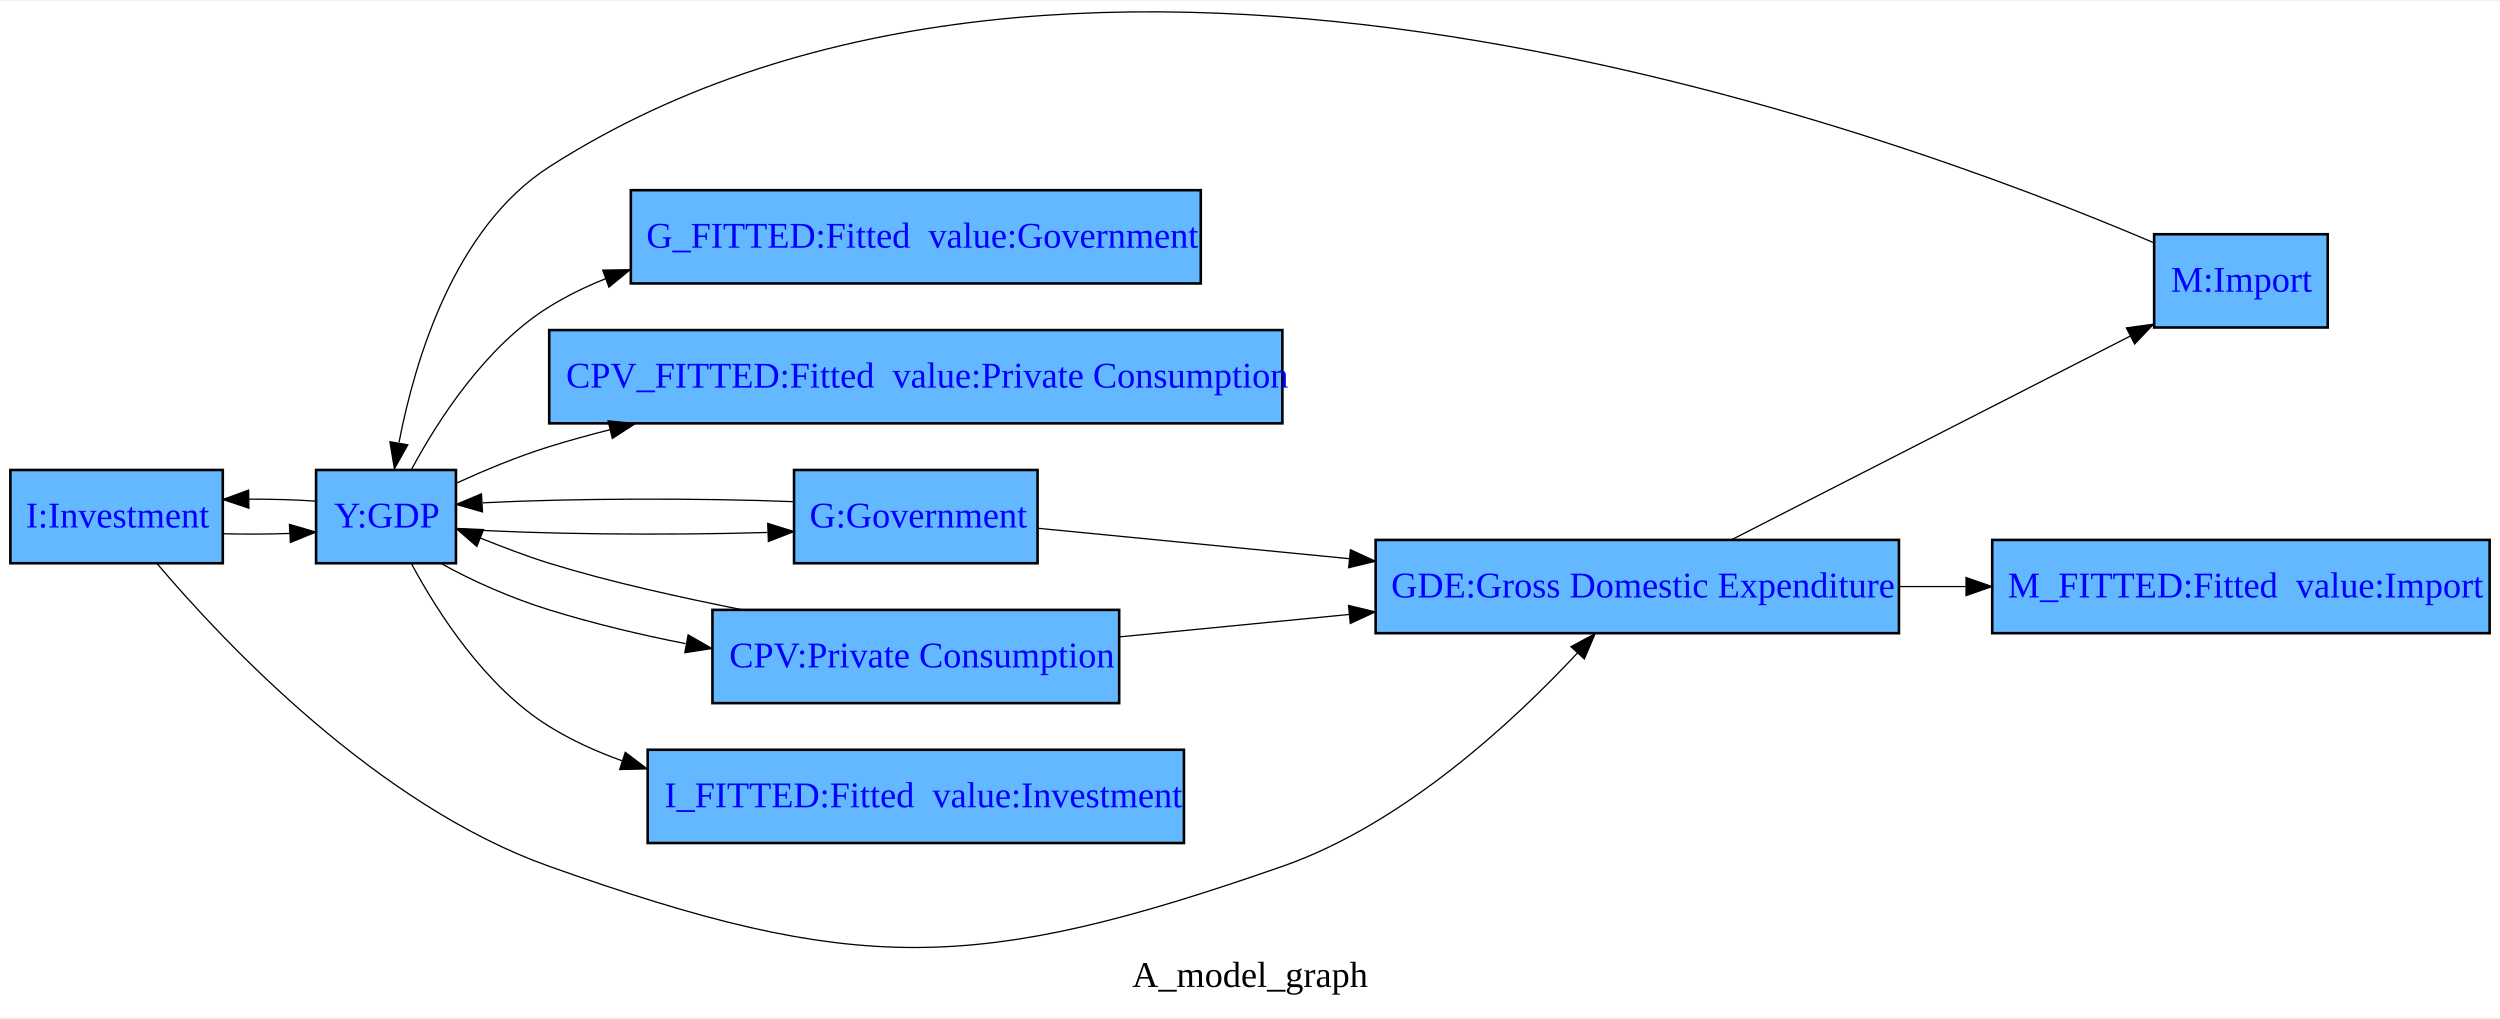
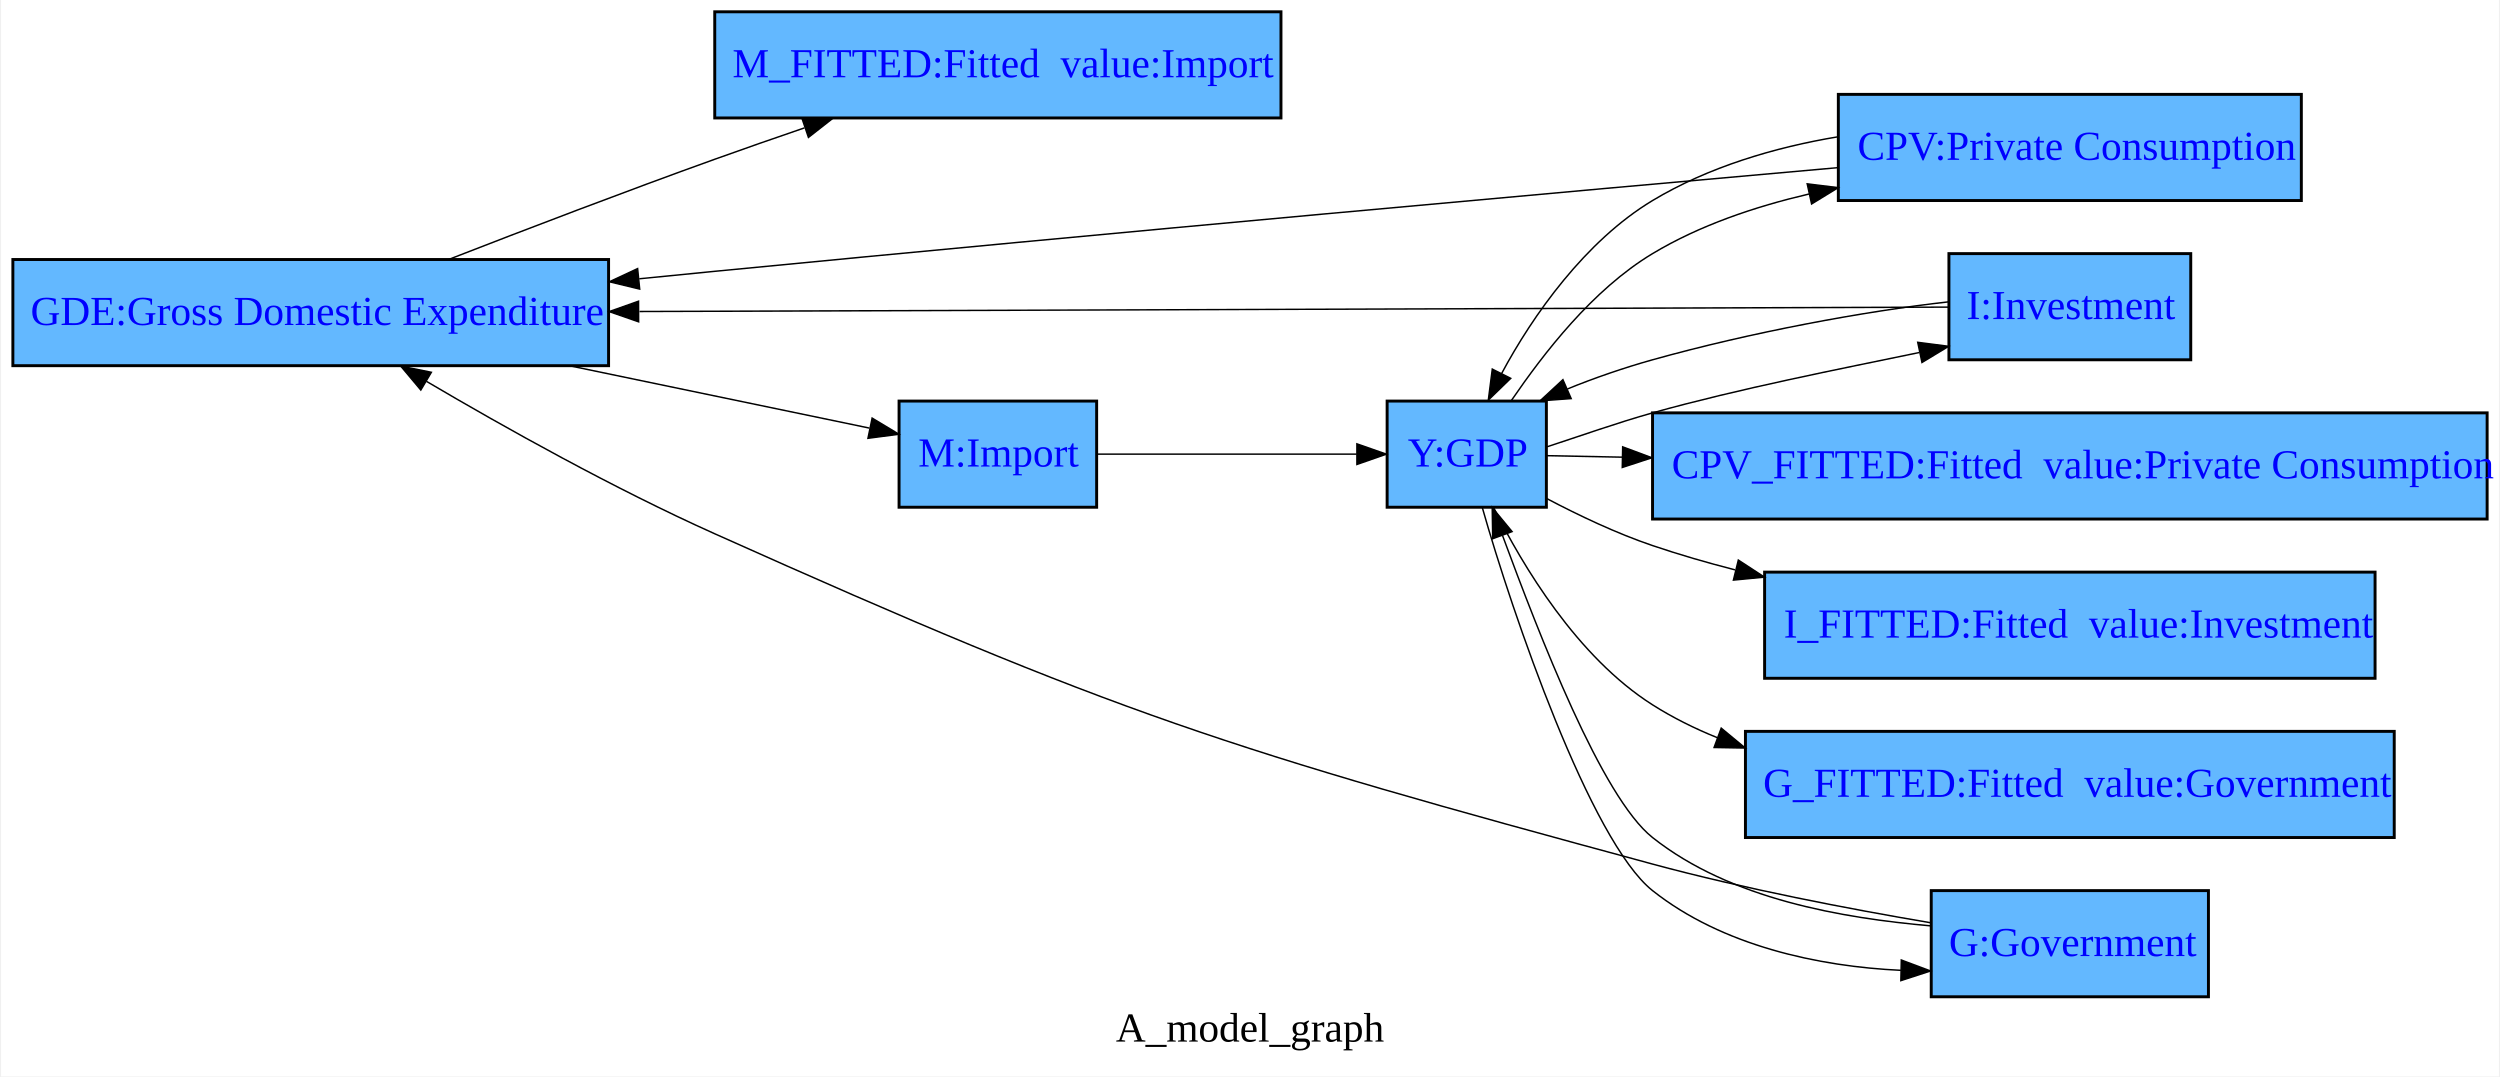
- <svg xmlns="http://www.w3.org/2000/svg" xmlns:xlink="http://www.w3.org/1999/xlink" width="432pt" height="176pt" viewBox="0.00 0.00 432.00 175.65">
-   <g id="graph0" class="graph" transform="scale(0.447668 0.447668) rotate(0) translate(4 388.37)">
-     <polygon fill="white" stroke="none" points="-4,4 -4,-388.37 961,-388.37 961,4 -4,4" />
-     <text text-anchor="middle" x="478.5" y="-7.8" font-family="Times New Roman,serif" font-size="14.00">A_model_graph</text>
+ <svg xmlns="http://www.w3.org/2000/svg" xmlns:xlink="http://www.w3.org/1999/xlink" width="432pt" height="186pt" viewBox="0.00 0.00 432.00 186.16">
+   <g id="graph0" class="graph" transform="scale(0.510035 0.510035) rotate(0) translate(4 361)">
+     <polygon fill="white" stroke="none" points="-4,4 -4,-361 843,-361 843,4 -4,4" />
+     <text text-anchor="middle" x="419.5" y="-7.8" font-family="Times New Roman,serif" font-size="14.00">A_model_graph</text>
    <g id="node1" class="node">
      <g id="a_node1">
-         <a xlink:title="Investment FRML &lt;FIXABLE, DAMP&gt; I = (I(-1)*EXP(I_A+ (-C2_I*(LOG(I(-1))-LOG(Y(-1)-G(-1))-C1_I)+C3_I*((LOG(Y))-(LOG(Y(-1))))) )) * (1-I_D)+ I_X*I_D $">
-           <polygon fill="#63b8ff" stroke="black" points="82,-207.35 0,-207.35 0,-171.35 82,-171.35 82,-207.35" />
-           <text text-anchor="start" x="6" y="-185.15" font-family="Times New Roman,serif" font-size="14.00" fill="blue">I:Investment</text>
+         <a xlink:title="Gross Domestic Expenditure FRML &lt;IDENT&gt; GDE = CPV+I+G$">
+           <polygon fill="#63b8ff" stroke="black" points="202,-273 0,-273 0,-237 202,-237 202,-273" />
+           <text text-anchor="start" x="6" y="-250.8" font-family="Times New Roman,serif" font-size="14.00" fill="blue">GDE:Gross Domestic Expenditure</text>
+         </a>
+       </g>
+     </g>
+     <g id="node8" class="node">
+       <g id="a_node8">
+         <a xlink:title="Fitted  value:Import FRML &lt;FIT&gt; M_FITTED = M(-1)*EXP( (-C2_M*(LOG(M(-1))-LOG(GDE(-1))-C1_M)+C3_M*((LOG(GDE))-(LOG(GDE(-1))))) )$">
+           <polygon fill="#63b8ff" stroke="black" points="430,-357 238,-357 238,-321 430,-321 430,-357" />
+           <text text-anchor="start" x="244" y="-334.8" font-family="Times New Roman,serif" font-size="14.00" fill="blue">M_FITTED:Fitted  value:Import</text>
+         </a>
+       </g>
+     </g>
+     <g id="edge10" class="edge">
+       <g id="a_edge10">
+         <a xlink:href="bogus" xlink:title="NA">
+           <path fill="none" stroke="black" stroke-width="0.5" d="M147.78,-273.03C174.08,-283.26 207.79,-296.14 238,-307 247.8,-310.52 258.22,-314.15 268.42,-317.64" />
+           <polygon fill="black" stroke="black" stroke-width="0.5" points="267.52,-321.03 278.11,-320.93 269.77,-314.4 267.52,-321.03" />
+         </a>
+       </g>
+     </g>
+     <g id="node9" class="node">
+       <g id="a_node9">
+         <a xlink:title="Import FRML &lt;FIXABLE, DAMP&gt; M = (M(-1)*EXP(M_A+ (-C2_M*(LOG(M(-1))-LOG(GDE(-1))-C1_M)+C3_M*((LOG(GDE))-(LOG(GDE(-1))))) )) * (1-M_D)+ M_X*M_D $">
+           <polygon fill="#63b8ff" stroke="black" points="367.5,-225 300.5,-225 300.5,-189 367.5,-189 367.5,-225" />
+           <text text-anchor="start" x="307" y="-202.8" font-family="Times New Roman,serif" font-size="14.00" fill="blue">M:Import</text>
+         </a>
+       </g>
+     </g>
+     <g id="edge8" class="edge">
+       <g id="a_edge8">
+         <a xlink:href="bogus" xlink:title="NA">
+           <path fill="none" stroke="black" stroke-width="0.5" d="M188.67,-236.99C223.45,-229.76 261.95,-221.76 290.43,-215.84" />
+           <polygon fill="black" stroke="black" stroke-width="0.5" points="291.37,-219.23 300.45,-213.76 289.95,-212.37 291.37,-219.23" />
        </a>
      </g>
    </g>
    <g id="node2" class="node">
      <g id="a_node2">
+         <a xlink:title="Fitted  value:Private Consumption FRML &lt;FIT&gt; CPV_FITTED = CPV(-1)*EXP( (-C2_CPV*(LOG(CPV(-1))-LOG(Y(-1))-C1_CPV)+C3_CPV*((LOG(Y))-(LOG(Y(-1))))) )$">
+           <polygon fill="#63b8ff" stroke="black" points="839,-221 556,-221 556,-185 839,-185 839,-221" />
+           <text text-anchor="start" x="562.5" y="-198.8" font-family="Times New Roman,serif" font-size="14.00" fill="blue">CPV_FITTED:Fitted  value:Private Consumption</text>
+         </a>
+       </g>
+     </g>
+     <g id="node3" class="node">
+       <g id="a_node3">
+         <a xlink:title="Fitted  value:Investment FRML &lt;FIT&gt; I_FITTED = I(-1)*EXP( (-C2_I*(LOG(I(-1))-LOG(Y(-1)-G(-1))-C1_I)+C3_I*((LOG(Y))-(LOG(Y(-1))))) )$">
+           <polygon fill="#63b8ff" stroke="black" points="801,-167 594,-167 594,-131 801,-131 801,-167" />
+           <text text-anchor="start" x="600.5" y="-144.8" font-family="Times New Roman,serif" font-size="14.00" fill="blue">I_FITTED:Fitted  value:Investment</text>
+         </a>
+       </g>
+     </g>
+     <g id="node4" class="node">
+       <g id="a_node4">
+         <a xlink:title="Private Consumption FRML &lt;FIXABLE, DAMP&gt; CPV = (CPV(-1)*EXP(CPV_A+ (-C2_CPV*(LOG(CPV(-1))-LOG(Y(-1))-C1_CPV)+C3_CPV*((LOG(Y))-(LOG(Y(-1))))) )) * (1-CPV_D)+ CPV_X*CPV_D $">
+           <polygon fill="#63b8ff" stroke="black" points="776,-329 619,-329 619,-293 776,-293 776,-329" />
+           <text text-anchor="start" x="625.5" y="-306.8" font-family="Times New Roman,serif" font-size="14.00" fill="blue">CPV:Private Consumption</text>
+         </a>
+       </g>
+     </g>
+     <g id="edge13" class="edge">
+       <g id="a_edge13">
+         <a xlink:href="bogus" xlink:title="NA">
+           <path fill="none" stroke="black" stroke-width="0.5" d="M618.59,-304.13C527.35,-296.03 371.66,-282 238,-269 229.68,-268.19 221.07,-267.34 212.42,-266.47" />
+           <polygon fill="black" stroke="black" stroke-width="0.5" points="212.55,-262.97 202.25,-265.45 211.85,-269.93 212.55,-262.97" />
+         </a>
+       </g>
+     </g>
+     <g id="node6" class="node">
+       <g id="a_node6">
        <a xlink:title="GDP FRML &lt;IDENT&gt; Y = CPV+I+G+X-M+YDISC$">
-           <polygon fill="#63b8ff" stroke="black" points="172,-207.35 118,-207.35 118,-171.35 172,-171.35 172,-207.35" />
-           <text text-anchor="start" x="125" y="-185.15" font-family="Times New Roman,serif" font-size="14.00" fill="blue">Y:GDP</text>
+           <polygon fill="#63b8ff" stroke="black" points="520,-225 466,-225 466,-189 520,-189 520,-225" />
+           <text text-anchor="start" x="473" y="-202.8" font-family="Times New Roman,serif" font-size="14.00" fill="blue">Y:GDP</text>
+         </a>
+       </g>
+     </g>
+     <g id="edge1" class="edge">
+       <g id="a_edge1">
+         <a xlink:href="bogus" xlink:title="NA">
+           <path fill="none" stroke="black" stroke-width="0.5" d="M618.96,-314.63C597.44,-311.05 574.84,-304.33 556,-293 533.27,-279.33 515.39,-254.11 504.79,-234.28" />
+           <polygon fill="black" stroke="black" stroke-width="0.5" points="507.91,-232.71 500.31,-225.33 501.66,-235.84 507.91,-232.71" />
+         </a>
+       </g>
+     </g>
+     <g id="node5" class="node">
+       <g id="a_node5">
+         <a xlink:title="Investment FRML &lt;FIXABLE, DAMP&gt; I = (I(-1)*EXP(I_A+ (-C2_I*(LOG(I(-1))-LOG(Y(-1)-G(-1))-C1_I)+C3_I*((LOG(Y))-(LOG(Y(-1))))) )) * (1-I_D)+ I_X*I_D $">
+           <polygon fill="#63b8ff" stroke="black" points="738.5,-275 656.5,-275 656.5,-239 738.5,-239 738.5,-275" />
+           <text text-anchor="start" x="662.5" y="-252.8" font-family="Times New Roman,serif" font-size="14.00" fill="blue">I:Investment</text>
+         </a>
+       </g>
+     </g>
+     <g id="edge7" class="edge">
+       <g id="a_edge7">
+         <a xlink:href="bogus" xlink:title="NA">
+           <path fill="none" stroke="black" stroke-width="0.5" d="M656.27,-256.86C566.41,-256.56 346.74,-255.82 212.49,-255.37" />
+           <polygon fill="black" stroke="black" stroke-width="0.5" points="212.19,-251.87 202.18,-255.34 212.16,-258.87 212.19,-251.87" />
+         </a>
+       </g>
+     </g>
+     <g id="edge9" class="edge">
+       <g id="a_edge9">
+         <a xlink:href="bogus" xlink:title="NA">
+           <path fill="none" stroke="black" stroke-width="0.5" d="M656.42,-258.65C628.09,-255.51 589.37,-248.33 556,-239 546.48,-236.34 536.35,-232.87 527.1,-229.09" />
+           <polygon fill="black" stroke="black" stroke-width="0.5" points="528.41,-225.84 517.84,-225.06 525.61,-232.26 528.41,-225.84" />
+         </a>
+       </g>
+     </g>
+     <g id="edge11" class="edge">
+       <g id="a_edge11">
+         <a xlink:href="bogus" xlink:title="NA">
+           <path fill="none" stroke="black" stroke-width="0.5" d="M520.06,-206.49C527.51,-206.34 536.21,-206.17 545.67,-205.98" />
+           <polygon fill="black" stroke="black" stroke-width="0.5" points="545.87,-209.48 555.79,-205.78 545.73,-202.48 545.87,-209.48" />
+         </a>
+       </g>
+     </g>
+     <g id="edge2" class="edge">
+       <g id="a_edge2">
+         <a xlink:href="bogus" xlink:title="NA">
+           <path fill="none" stroke="black" stroke-width="0.5" d="M520.17,-191.92C530.97,-186.23 543.8,-180.13 556,-176 564.99,-172.95 574.43,-170.21 583.98,-167.76" />
+           <polygon fill="black" stroke="black" stroke-width="0.5" points="585.09,-171.09 593.96,-165.3 583.42,-164.29 585.09,-171.09" />
+         </a>
+       </g>
+     </g>
+     <g id="edge3" class="edge">
+       <g id="a_edge3">
+         <a xlink:href="bogus" xlink:title="NA">
+           <path fill="none" stroke="black" stroke-width="0.5" d="M508.2,-225.29C519.03,-241.06 535.55,-262.71 556,-275 571.97,-284.6 590.64,-290.9 609.07,-295.22" />
+           <polygon fill="black" stroke="black" stroke-width="0.5" points="608.44,-298.67 618.96,-297.37 609.93,-291.83 608.44,-298.67" />
+         </a>
+       </g>
+     </g>
+     <g id="edge14" class="edge">
+       <g id="a_edge14">
+         <a xlink:href="bogus" xlink:title="NA">
+           <path fill="none" stroke="black" stroke-width="0.5" d="M520.23,-209.5C531.16,-213.05 544.06,-217.66 556,-221 585.59,-229.27 619.39,-235.85 646.42,-241.46" />
+           <polygon fill="black" stroke="black" stroke-width="0.5" points="645.92,-244.93 656.42,-243.57 647.36,-238.08 645.92,-244.93" />
+         </a>
+       </g>
+     </g>
+     <g id="node7" class="node">
+       <g id="a_node7">
+         <a xlink:title="Government FRML &lt;FIXABLE, DAMP&gt; G = (G(-1)*EXP(G_A+ (-C2_G*(LOG(G(-1))-LOG(Y(-1))-C1_G)+C3_G*((LOG(Y))-(LOG(Y(-1))))) )) * (1-G_D)+ G_X*G_D $">
+           <polygon fill="#63b8ff" stroke="black" points="744.5,-59 650.5,-59 650.5,-23 744.5,-23 744.5,-59" />
+           <text text-anchor="start" x="656.5" y="-36.8" font-family="Times New Roman,serif" font-size="14.00" fill="blue">G:Government</text>
+         </a>
+       </g>
+     </g>
+     <g id="edge12" class="edge">
+       <g id="a_edge12">
+         <a xlink:href="bogus" xlink:title="NA">
+           <path fill="none" stroke="black" stroke-width="0.5" d="M498.25,-188.96C508.45,-152.92 535.04,-75.63 556,-59 579.57,-40.3 612.29,-33.26 640.22,-31.97" />
+           <polygon fill="black" stroke="black" stroke-width="0.5" points="640.35,-35.47 650.27,-31.75 640.2,-28.47 640.35,-35.47" />
+         </a>
+       </g>
+     </g>
+     <g id="node10" class="node">
+       <g id="a_node10">
+         <a xlink:title="Fitted  value:Government FRML &lt;FIT&gt; G_FITTED = G(-1)*EXP( (-C2_G*(LOG(G(-1))-LOG(Y(-1))-C1_G)+C3_G*((LOG(Y))-(LOG(Y(-1))))) )$">
+           <polygon fill="#63b8ff" stroke="black" points="807.5,-113 587.5,-113 587.5,-77 807.5,-77 807.5,-113" />
+           <text text-anchor="start" x="593.5" y="-90.8" font-family="Times New Roman,serif" font-size="14.00" fill="blue">G_FITTED:Fitted  value:Government</text>
+         </a>
+       </g>
+     </g>
+     <g id="edge5" class="edge">
+       <g id="a_edge5">
+         <a xlink:href="bogus" xlink:title="NA">
+           <path fill="none" stroke="black" stroke-width="0.5" d="M502.11,-188.89C511.93,-169.16 530.4,-138.24 556,-122 562.86,-117.65 570.26,-113.97 577.95,-110.86" />
+           <polygon fill="black" stroke="black" stroke-width="0.5" points="579.29,-114.1 587.46,-107.34 576.86,-107.53 579.29,-114.1" />
        </a>
      </g>
    </g>
    <g id="edge4" class="edge">
      <g id="a_edge4">
        <a xlink:href="bogus" xlink:title="NA">
-           <path fill="none" stroke="black" stroke-width="0.5" d="M82.02,-182.74C90.5,-182.52 99.4,-182.55 107.73,-182.85" />
-           <polygon fill="black" stroke="black" stroke-width="0.5" points="107.73,-186.36 117.89,-183.37 108.08,-179.37 107.73,-186.36" />
-         </a>
-       </g>
-     </g>
-     <g id="node7" class="node">
-       <g id="a_node7">
-         <a xlink:title="Gross Domestic Expenditure FRML &lt;IDENT&gt; GDE = CPV+I+G$">
-           <polygon fill="#63b8ff" stroke="black" points="729,-180.35 527,-180.35 527,-144.35 729,-144.35 729,-180.35" />
-           <text text-anchor="start" x="533" y="-158.15" font-family="Times New Roman,serif" font-size="14.00" fill="blue">GDE:Gross Domestic Expenditure</text>
-         </a>
-       </g>
-     </g>
-     <g id="edge13" class="edge">
-       <g id="a_edge13">
-         <a xlink:href="bogus" xlink:title="NA">
-           <path fill="none" stroke="black" stroke-width="0.5" d="M56.57,-171.27C82.89,-140.23 141.84,-77.85 208,-54.35 326.52,-12.24 372.24,-12.93 491,-54.35 537.64,-70.61 580.28,-110.29 604.94,-136.75" />
-           <polygon fill="black" stroke="black" stroke-width="0.5" points="602.38,-139.14 611.71,-144.17 607.55,-134.42 602.38,-139.14" />
-         </a>
-       </g>
-     </g>
-     <g id="edge9" class="edge">
-       <g id="a_edge9">
-         <a xlink:href="bogus" xlink:title="NA">
-           <path fill="none" stroke="black" stroke-width="0.5" d="M117.89,-195.32C109.97,-195.86 100.99,-196.11 92.04,-196.09" />
-           <polygon fill="black" stroke="black" stroke-width="0.5" points="92.07,-192.59 82.02,-195.95 91.97,-199.59 92.07,-192.59" />
-         </a>
-       </g>
-     </g>
-     <g id="node4" class="node">
-       <g id="a_node4">
-         <a xlink:title="Fitted  value:Government FRML &lt;FIT&gt; G_FITTED = G(-1)*EXP( (-C2_G*(LOG(G(-1))-LOG(Y(-1))-C1_G)+C3_G*((LOG(Y))-(LOG(Y(-1))))) )$">
-           <polygon fill="#63b8ff" stroke="black" points="459.5,-315.35 239.5,-315.35 239.5,-279.35 459.5,-279.35 459.5,-315.35" />
-           <text text-anchor="start" x="245.5" y="-293.15" font-family="Times New Roman,serif" font-size="14.00" fill="blue">G_FITTED:Fitted  value:Government</text>
-         </a>
-       </g>
-     </g>
-     <g id="edge2" class="edge">
-       <g id="a_edge2">
-         <a xlink:href="bogus" xlink:title="NA">
-           <path fill="none" stroke="black" stroke-width="0.5" d="M154.88,-207.64C165.02,-226.48 183.45,-255.17 208,-270.35 214.83,-274.57 222.18,-278.16 229.81,-281.2" />
-           <polygon fill="black" stroke="black" stroke-width="0.5" points="228.64,-284.5 239.24,-284.65 231.05,-277.93 228.64,-284.5" />
-         </a>
-       </g>
-     </g>
-     <g id="node5" class="node">
-       <g id="a_node5">
-         <a xlink:title="Fitted  value:Private Consumption FRML &lt;FIT&gt; CPV_FITTED = CPV(-1)*EXP( (-C2_CPV*(LOG(CPV(-1))-LOG(Y(-1))-C1_CPV)+C3_CPV*((LOG(Y))-(LOG(Y(-1))))) )$">
-           <polygon fill="#63b8ff" stroke="black" points="491,-261.35 208,-261.35 208,-225.35 491,-225.35 491,-261.35" />
-           <text text-anchor="start" x="214.5" y="-239.15" font-family="Times New Roman,serif" font-size="14.00" fill="blue">CPV_FITTED:Fitted  value:Private Consumption</text>
-         </a>
-       </g>
-     </g>
-     <g id="edge1" class="edge">
-       <g id="a_edge1">
-         <a xlink:href="bogus" xlink:title="NA">
-           <path fill="none" stroke="black" stroke-width="0.5" d="M172.06,-202.22C182.96,-207.2 195.89,-212.59 208,-216.35 215.59,-218.7 223.48,-220.88 231.47,-222.9" />
-           <polygon fill="black" stroke="black" stroke-width="0.5" points="230.71,-226.32 241.26,-225.29 232.37,-219.52 230.71,-226.32" />
-         </a>
-       </g>
-     </g>
-     <g id="node6" class="node">
-       <g id="a_node6">
-         <a xlink:title="Government FRML &lt;FIXABLE, DAMP&gt; G = (G(-1)*EXP(G_A+ (-C2_G*(LOG(G(-1))-LOG(Y(-1))-C1_G)+C3_G*((LOG(Y))-(LOG(Y(-1))))) )) * (1-G_D)+ G_X*G_D $">
-           <polygon fill="#63b8ff" stroke="black" points="396.5,-207.35 302.5,-207.35 302.5,-171.35 396.5,-171.35 396.5,-207.35" />
-           <text text-anchor="start" x="308.5" y="-185.15" font-family="Times New Roman,serif" font-size="14.00" fill="blue">G:Government</text>
-         </a>
-       </g>
-     </g>
-     <g id="edge7" class="edge">
-       <g id="a_edge7">
-         <a xlink:href="bogus" xlink:title="NA">
-           <path fill="none" stroke="black" stroke-width="0.5" d="M172.06,-184.64C202.26,-182.52 252.91,-182.05 292.22,-183.23" />
-           <polygon fill="black" stroke="black" stroke-width="0.5" points="292.34,-186.73 302.46,-183.58 292.59,-179.74 292.34,-186.73" />
-         </a>
-       </g>
-     </g>
-     <g id="node8" class="node">
-       <g id="a_node8">
-         <a xlink:title="Private Consumption FRML &lt;FIXABLE, DAMP&gt; CPV = (CPV(-1)*EXP(CPV_A+ (-C2_CPV*(LOG(CPV(-1))-LOG(Y(-1))-C1_CPV)+C3_CPV*((LOG(Y))-(LOG(Y(-1))))) )) * (1-CPV_D)+ CPV_X*CPV_D $">
-           <polygon fill="#63b8ff" stroke="black" points="428,-153.35 271,-153.35 271,-117.35 428,-117.35 428,-153.35" />
-           <text text-anchor="start" x="277.5" y="-131.15" font-family="Times New Roman,serif" font-size="14.00" fill="blue">CPV:Private Consumption</text>
-         </a>
-       </g>
-     </g>
-     <g id="edge10" class="edge">
-       <g id="a_edge10">
-         <a xlink:href="bogus" xlink:title="NA">
-           <path fill="none" stroke="black" stroke-width="0.5" d="M166.23,-171.3C178.14,-164.54 193.64,-157.79 208,-153.35 224.76,-148.16 242.97,-143.77 260.55,-140.34" />
-           <polygon fill="black" stroke="black" stroke-width="0.5" points="261.62,-143.7 270.81,-138.43 260.34,-136.82 261.62,-143.7" />
-         </a>
-       </g>
-     </g>
-     <g id="node10" class="node">
-       <g id="a_node10">
-         <a xlink:title="Fitted  value:Investment FRML &lt;FIT&gt; I_FITTED = I(-1)*EXP( (-C2_I*(LOG(I(-1))-LOG(Y(-1)-G(-1))-C1_I)+C3_I*((LOG(Y))-(LOG(Y(-1))))) )$">
-           <polygon fill="#63b8ff" stroke="black" points="453,-99.35 246,-99.35 246,-63.35 453,-63.35 453,-99.35" />
-           <text text-anchor="start" x="252.5" y="-77.15" font-family="Times New Roman,serif" font-size="14.00" fill="blue">I_FITTED:Fitted  value:Investment</text>
-         </a>
-       </g>
-     </g>
-     <g id="edge8" class="edge">
-       <g id="a_edge8">
-         <a xlink:href="bogus" xlink:title="NA">
-           <path fill="none" stroke="black" stroke-width="0.5" d="M154.88,-171.05C165.02,-152.21 183.45,-123.52 208,-108.35 216.73,-102.95 226.29,-98.59 236.2,-95.08" />
-           <polygon fill="black" stroke="black" stroke-width="0.5" points="237.36,-98.38 245.79,-91.97 235.2,-91.73 237.36,-98.38" />
-         </a>
-       </g>
-     </g>
-     <g id="node3" class="node">
-       <g id="a_node3">
-         <a xlink:title="Import FRML &lt;FIXABLE, DAMP&gt; M = (M(-1)*EXP(M_A+ (-C2_M*(LOG(M(-1))-LOG(GDE(-1))-C1_M)+C3_M*((LOG(GDE))-(LOG(GDE(-1))))) )) * (1-M_D)+ M_X*M_D $">
-           <polygon fill="#63b8ff" stroke="black" points="894.5,-298.35 827.5,-298.35 827.5,-262.35 894.5,-262.35 894.5,-298.35" />
-           <text text-anchor="start" x="834" y="-276.15" font-family="Times New Roman,serif" font-size="14.00" fill="blue">M:Import</text>
+           <path fill="none" stroke="black" stroke-width="0.5" d="M650.23,-48.11C622.64,-52.79 587.05,-59.6 556,-68 411.36,-107.14 374.74,-118.72 238,-180 203.96,-195.26 166.98,-215.93 140.2,-231.71" />
+           <polygon fill="black" stroke="black" stroke-width="0.5" points="138.33,-228.74 131.52,-236.86 141.91,-234.76 138.33,-228.74" />
+         </a>
+       </g>
+     </g>
+     <g id="edge15" class="edge">
+       <g id="a_edge15">
+         <a xlink:href="bogus" xlink:title="NA">
+           <path fill="none" stroke="black" stroke-width="0.5" d="M650.27,-47.05C620.47,-49.7 582.47,-56.01 556,-77 538.76,-90.67 517.71,-145.39 505.1,-179.48" />
+           <polygon fill="black" stroke="black" stroke-width="0.5" points="501.8,-178.32 501.63,-188.92 508.37,-180.74 501.8,-178.32" />
        </a>
      </g>
    </g>
    <g id="edge6" class="edge">
      <g id="a_edge6">
        <a xlink:href="bogus" xlink:title="NA">
-           <path fill="none" stroke="black" stroke-width="0.5" d="M827.14,-295.15C725.48,-338.52 410.71,-454.32 208,-324.35 171.52,-300.96 156.22,-250.12 150.01,-217.94" />
-           <polygon fill="black" stroke="black" stroke-width="0.5" points="153.41,-217.05 148.24,-207.81 146.51,-218.26 153.41,-217.05" />
-         </a>
-       </g>
-     </g>
-     <g id="edge12" class="edge">
-       <g id="a_edge12">
-         <a xlink:href="bogus" xlink:title="NA">
-           <path fill="none" stroke="black" stroke-width="0.5" d="M302.46,-195.11C266.07,-196.56 215.96,-196.41 182.35,-194.67" />
-           <polygon fill="black" stroke="black" stroke-width="0.5" points="182.25,-191.16 172.06,-194.05 181.83,-198.14 182.25,-191.16" />
-         </a>
-       </g>
-     </g>
-     <g id="edge3" class="edge">
-       <g id="a_edge3">
-         <a xlink:href="bogus" xlink:title="NA">
-           <path fill="none" stroke="black" stroke-width="0.5" d="M396.78,-184.83C429.59,-181.62 475.04,-177.18 516.89,-173.1" />
-           <polygon fill="black" stroke="black" stroke-width="0.5" points="517.27,-176.58 526.88,-172.12 516.59,-169.61 517.27,-176.58" />
-         </a>
-       </g>
-     </g>
-     <g id="edge14" class="edge">
-       <g id="a_edge14">
-         <a xlink:href="bogus" xlink:title="NA">
-           <path fill="none" stroke="black" stroke-width="0.5" d="M664.34,-180.4C705.75,-201.55 774.3,-236.57 818.29,-259.04" />
-           <polygon fill="black" stroke="black" stroke-width="0.5" points="816.79,-262.2 827.28,-263.63 819.97,-255.97 816.79,-262.2" />
-         </a>
-       </g>
-     </g>
-     <g id="node9" class="node">
-       <g id="a_node9">
-         <a xlink:title="Fitted  value:Import FRML &lt;FIT&gt; M_FITTED = M(-1)*EXP( (-C2_M*(LOG(M(-1))-LOG(GDE(-1))-C1_M)+C3_M*((LOG(GDE))-(LOG(GDE(-1))))) )$">
-           <polygon fill="#63b8ff" stroke="black" points="957,-180.35 765,-180.35 765,-144.35 957,-144.35 957,-180.35" />
-           <text text-anchor="start" x="771" y="-158.15" font-family="Times New Roman,serif" font-size="14.00" fill="blue">M_FITTED:Fitted  value:Import</text>
-         </a>
-       </g>
-     </g>
-     <g id="edge11" class="edge">
-       <g id="a_edge11">
-         <a xlink:href="bogus" xlink:title="NA">
-           <path fill="none" stroke="black" stroke-width="0.5" d="M729.31,-162.35C737.71,-162.35 746.21,-162.35 754.65,-162.35" />
-           <polygon fill="black" stroke="black" stroke-width="0.5" points="754.89,-165.85 764.89,-162.35 754.89,-158.85 754.89,-165.85" />
-         </a>
-       </g>
-     </g>
-     <g id="edge15" class="edge">
-       <g id="a_edge15">
-         <a xlink:href="bogus" xlink:title="NA">
-           <path fill="none" stroke="black" stroke-width="0.5" d="M282.35,-153.41C258.62,-158.21 231.85,-163.96 208,-171.35 199.2,-174.07 189.97,-177.66 181.4,-181.07" />
-           <polygon fill="black" stroke="black" stroke-width="0.5" points="180.06,-177.84 172.06,-184.79 182.65,-184.34 180.06,-177.84" />
-         </a>
-       </g>
-     </g>
-     <g id="edge5" class="edge">
-       <g id="a_edge5">
-         <a xlink:href="bogus" xlink:title="NA">
-           <path fill="none" stroke="black" stroke-width="0.5" d="M428.26,-142.94C455.74,-145.62 487.19,-148.69 516.85,-151.59" />
-           <polygon fill="black" stroke="black" stroke-width="0.5" points="516.53,-155.07 526.83,-152.56 517.21,-148.11 516.53,-155.07" />
+           <path fill="none" stroke="black" stroke-width="0.5" d="M367.53,-207C393.22,-207 429.05,-207 455.68,-207" />
+           <polygon fill="black" stroke="black" stroke-width="0.5" points="455.75,-210.5 465.75,-207 455.75,-203.5 455.75,-210.5" />
        </a>
      </g>
    </g>
  </g>
</svg>
